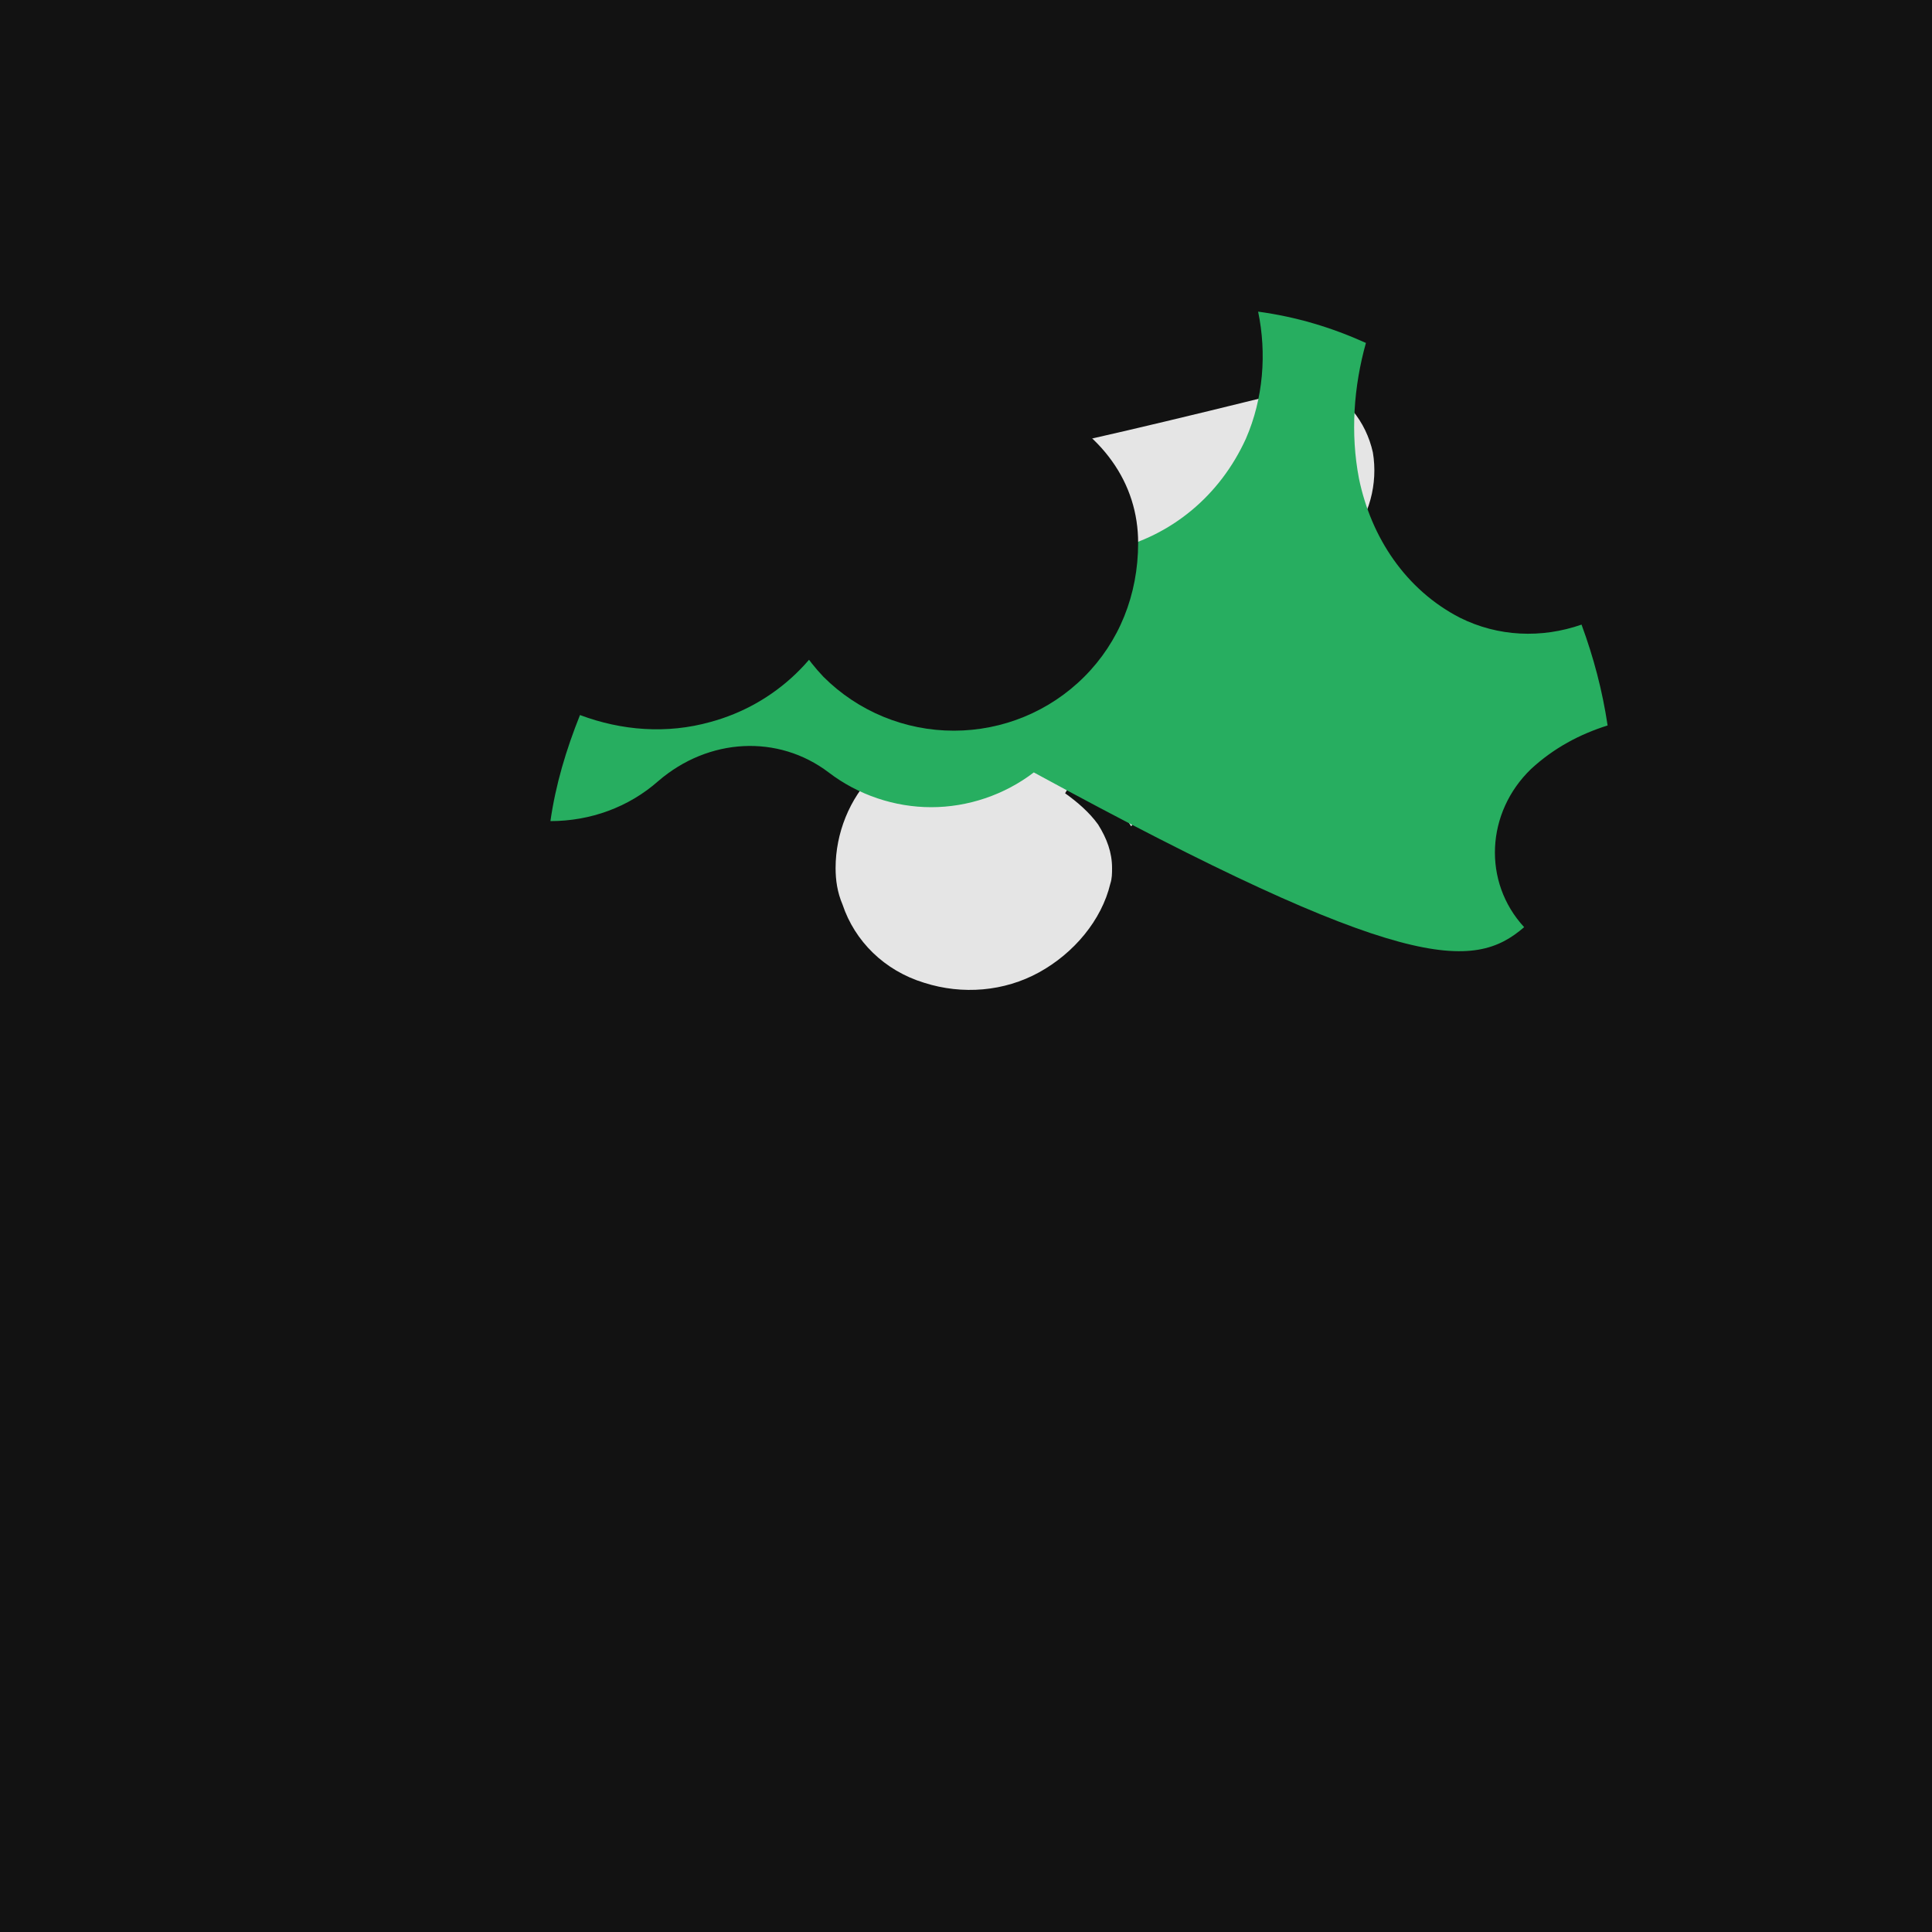
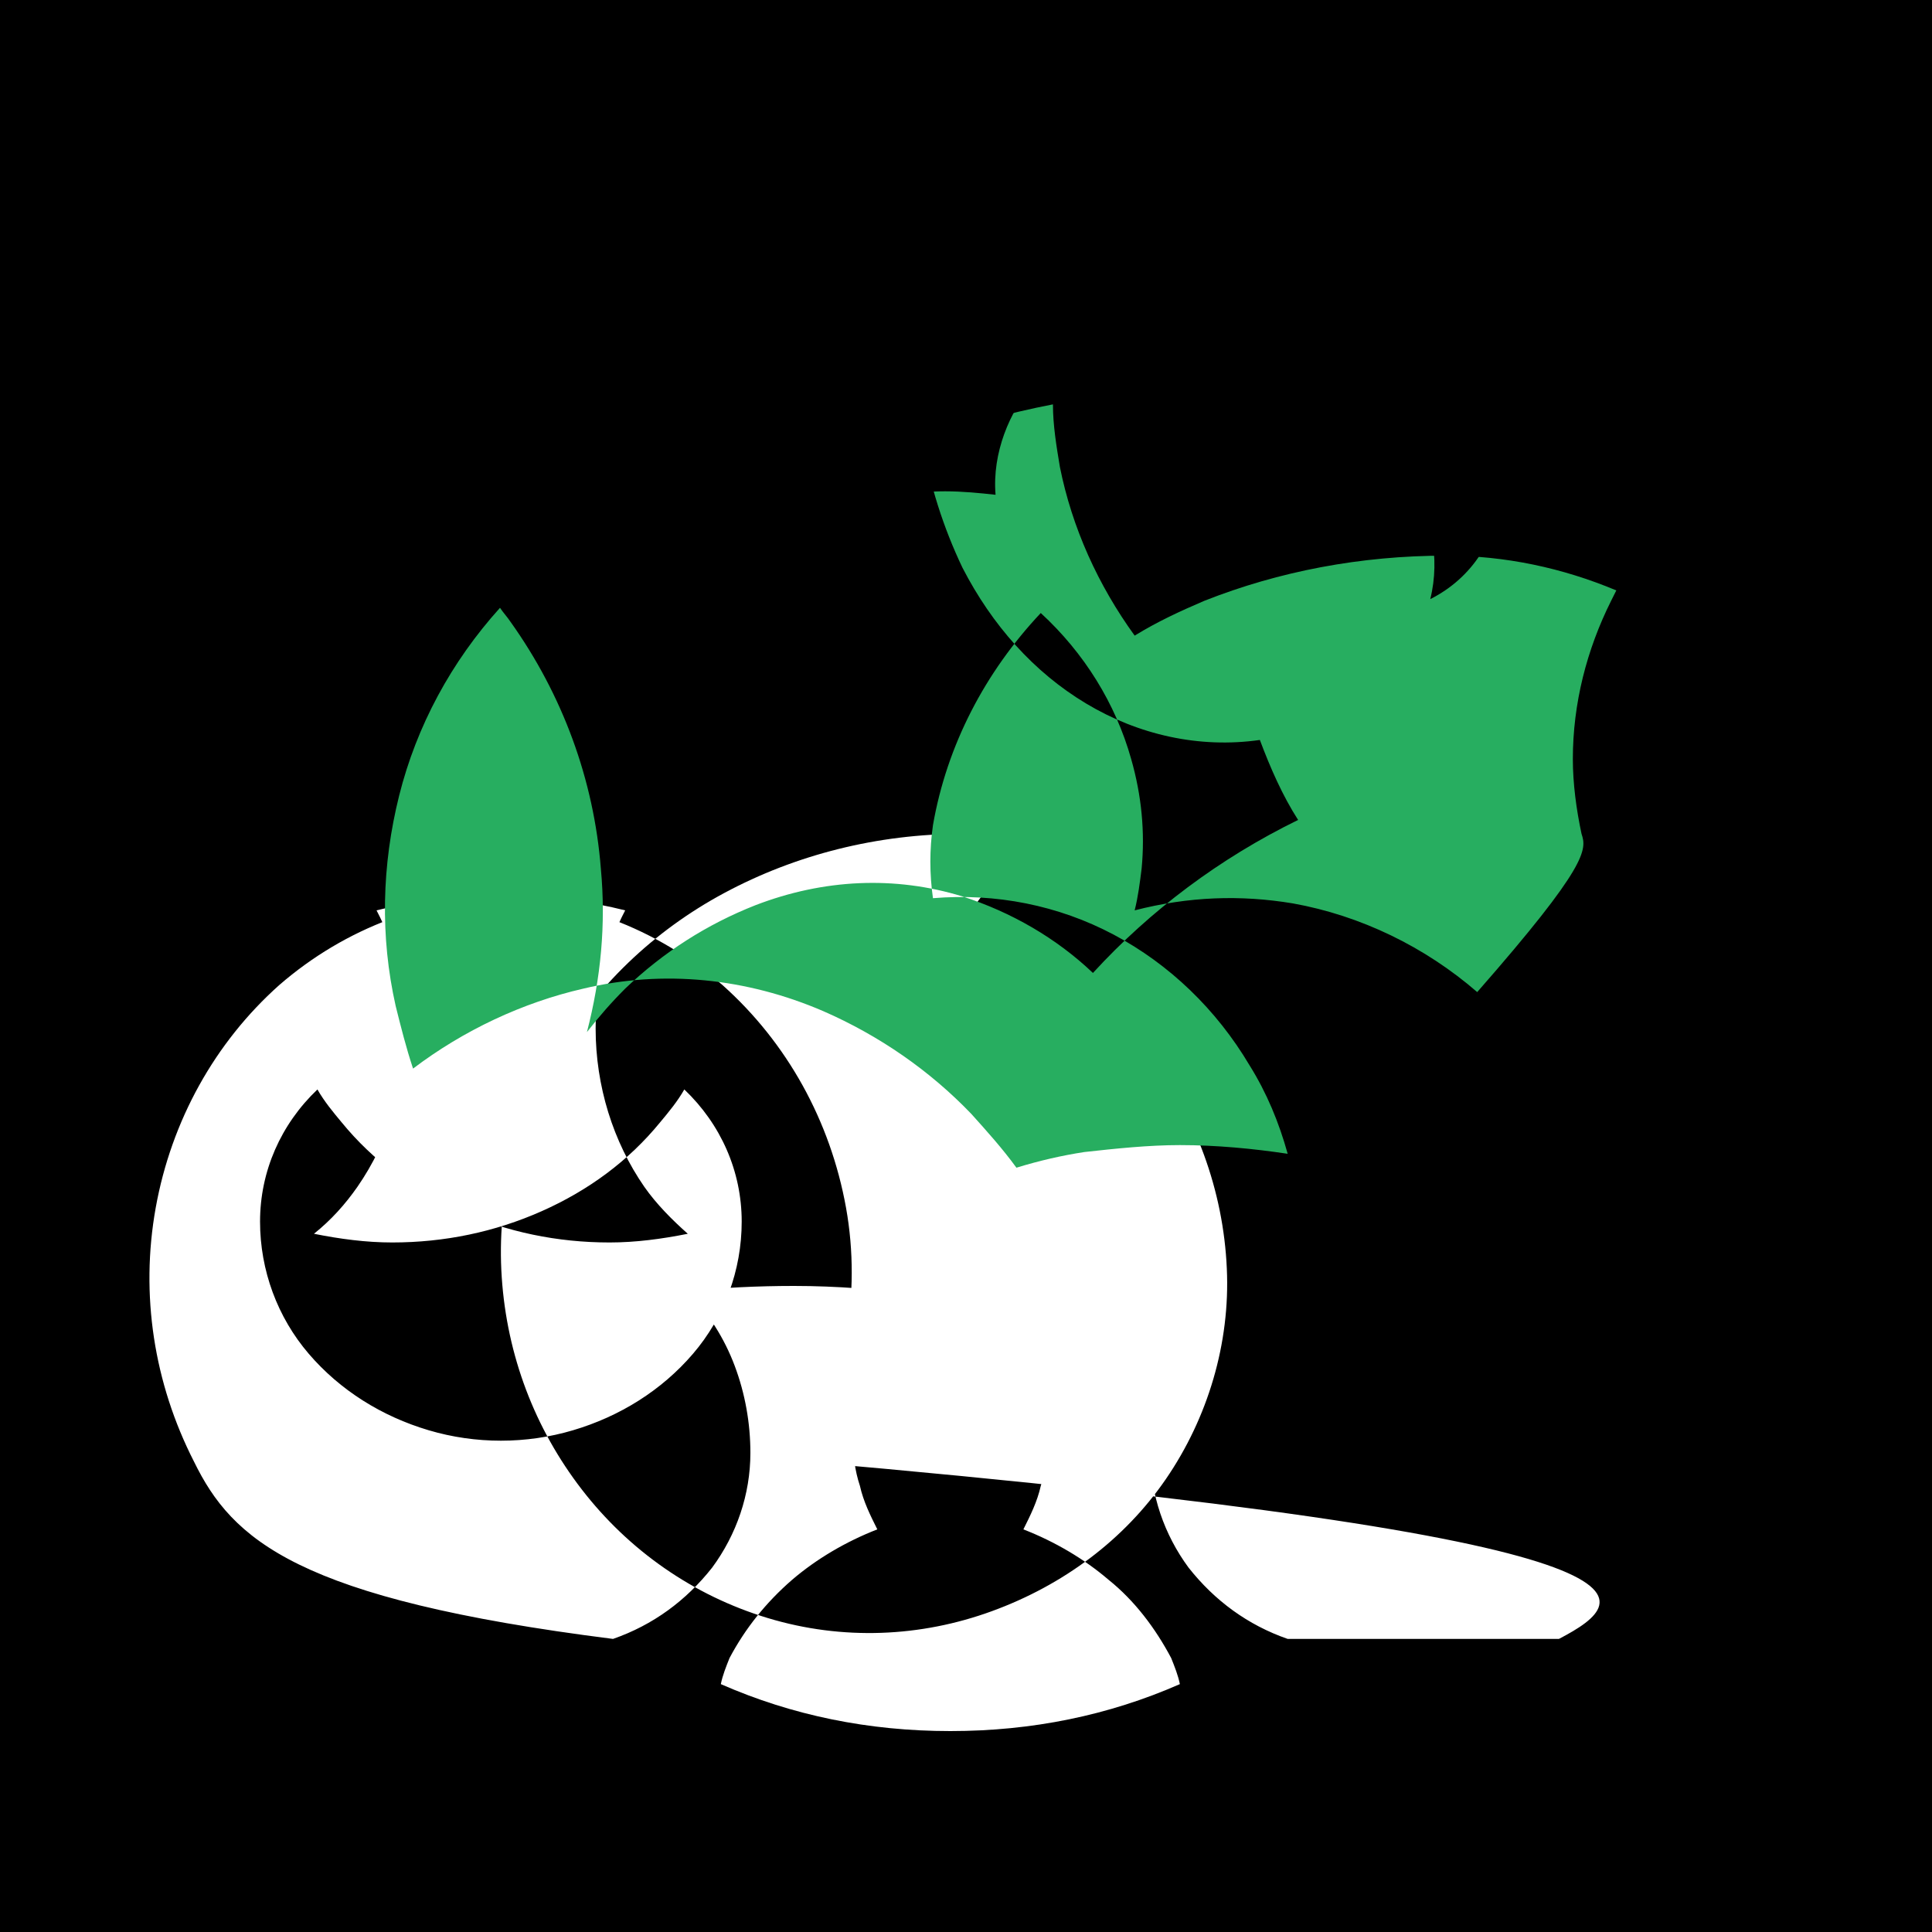
<svg xmlns="http://www.w3.org/2000/svg" width="192" height="192" viewBox="0 0 100 100">
-   <rect width="100" height="100" fill="#121212" />
-   <g transform="translate(5, 2) scale(0.9)">
-     <path fill="#e5e5e5" d="M49.8,24.3c-1,0-1.9,0.2-2.8,0.5c-1.7,0.6-2.9,2.1-3.3,3.9c-0.4,1.8,0.2,3.7,1.4,5.1c1.2,1.5,3,2.4,4.9,2.4h1.3c-0.8,1.1-1.2,2.4-1.2,3.7c0,0.1,0,0.2,0,0.2c-2,0-4,0.8-5.4,2.2c-1.4,1.4-2.2,3.4-2.2,5.4c0,0.7,0.1,1.4,0.4,2.1c0.7,2.1,2.4,3.8,4.7,4.5c2.2,0.7,4.6,0.5,6.6-0.6c2-1.1,3.6-3,4.1-5.1c0.1-0.3,0.1-0.6,0.1-0.9c0-0.9-0.3-1.7-0.8-2.5c-0.5-0.7-1.2-1.3-1.9-1.8c0.8-1.3,1.2-2.8,1.2-4.3c0-0.7-0.1-1.4-0.4-2.1c-0.4-1-0.9-1.9-1.5-2.7c1.4,0.2,2.9,0.3,4.3,0.3c1,0,1.9-0.1,2.8-0.2c-0.7,0.8-1.2,1.7-1.5,2.7c-0.2,0.7-0.4,1.4-0.4,2.1c0,1.5,0.4,3,1.2,4.3c-0.8,0.5-1.4,1.1-1.9,1.8c-0.5-0.7-0.8-1.6-0.8-2.5c0-0.3,0.1-0.6,0.1-0.9c0.5-2.1,2.1-4,4.1-5.1c2-1.1,4.4-1.3,6.6-0.6c2.2,0.7,4,2.4,4.7,4.5c0.2,0.7,0.4,1.4,0.4,2.1c0-2-0.8-3.9-2.2-5.4c-1.4-1.4-3.4-2.2-5.4-2.2c0-0.1,0-0.1,0-0.2c0-1.3-0.4-2.6-1.2-3.7h1.3c1.9,0,3.7-0.9,4.9-2.4c1.2-1.4,1.7-3.3,1.4-5.1c-0.4-1.8-1.6-3.3-3.3-3.9C51.7,24.5,50.7,24.3,49.8,24.3z" />
-     <path fill="#27ae60" d="M82.1,51.1c-2.4-2.6-2.2-6.6,0.4-9.1c1.3-1.2,2.8-2,4.4-2.5c-0.3-2-0.8-3.9-1.5-5.8c-2.3,0.8-4.8,0.7-7-0.4c-3.1-1.6-5.1-4.6-5.8-8c-0.5-2.6-0.3-5.3,0.4-7.8c-2-0.9-4-1.5-6.2-1.8c0.5,2.4,0.3,5-0.7,7.3c-1.5,3.3-4.3,5.6-7.7,6.4c-2.7,0.6-5.4,0.2-7.9-1.1c-1-1.7-1.8-3.5-2.3-5.4c-1.9,0.1-3.7,0.4-5.5,0.9c1.1,2.5,1.3,5.3,0.5,7.9c-1.2,3.8-4.2,6.6-7.9,7.6c-2.5,0.7-5.1,0.5-7.5-0.4c-0.8,2-1.4,4-1.7,6.1c2.3,0,4.5-0.8,6.2-2.3c2.9-2.5,6.9-2.7,9.8-0.5c1.7,1.3,3.8,2,5.9,2c2.1,0,4.2-0.7,5.9-2C75.2,53.8,79.2,53.6,82.1,51.1z" />
-     <path fill="#121212" d="M49.8,20c-1.9,0-3.8,0.4-5.5,1.1c-1.7,0.7-3.1,1.8-4.1,3.2c-1,1.4-1.5,3-1.5,4.7c0,3,1.2,5.7,3.1,7.7c2,2,4.7,3.1,7.5,3.1s5.5-1.1,7.5-3.1c2-2,3.1-4.7,3.1-7.7c0-1.7-0.5-3.3-1.5-4.7c-1-1.4-2.4-2.5-4.1-3.2C53.6,20.4,51.7,20,49.8,20z M49.8,76.5c-0.9,0-1.8-0.2-2.6-0.6c-1.7-0.8-2.9-2.3-3.4-4.1c-0.1-0.4-0.1-0.8-0.1-1.2c0-0.9,0.3-1.8,0.8-2.5s1.2-1.3,2-1.8c-0.8-1.3-1.2-2.8-1.2-4.4c0-0.7,0.1-1.4,0.4-2.1c0.3-0.9,0.9-1.8,1.6-2.5c-1.4-0.2-2.8-0.3-4.2-0.3c-2.1,0-4.2,0.2-6.2,0.7c0.7,1,1.2,2.1,1.5,3.3c0.2,0.7,0.3,1.4,0.3,2.1c0,1.6-0.4,3.1-1.2,4.4c0.8,0.5,1.5,1.1,2,1.8c0.5,0.7,0.8,1.6,0.8,2.5c0,0.4,0,0.8-0.1,1.2c-0.5,1.8-1.7,3.3-3.4,4.1c-1.7,0.8-3.6,0.9-5.4,0.3c-1.8-0.6-3.3-1.8-4.3-3.4c-0.2-0.3-0.3-0.6-0.4-1c-0.1-0.7-0.2-1.4-0.2-2.1c0-2.1,0.8-4.1,2.2-5.6s3.5-2.2,5.6-2.2c0.1,0,0.2,0,0.3,0c1.3-1.8,3.2-3.1,5.4-3.8c2.2-0.7,4.6-0.7,6.8,0c2.2,0.7,4.1,2,5.4,3.8c0.1,0,0.2,0,0.3,0c2.1,0,4.1,0.8,5.6,2.2c1.4,1.4,2.2,3.5,2.2,5.6c0,0.7-0.1,1.4-0.2,2.1c-0.1,0.3-0.2,0.7-0.4,1c-1,1.6-2.5,2.8-4.3,3.4c-1.8,0.6-3.7,0.5-5.4-0.3c-1.7-0.8-2.9-2.3-3.4-4.1c-0.1-0.4,0-0.8-0.1-1.2c0-0.9,0.3-1.8,0.8-2.5c0.5-0.7,1.2-1.3,2-1.8c-0.8-1.3-1.2-2.8-1.2-4.4c0-0.7,0.1-1.4,0.4-2.1c0.3-0.9,0.9-1.8,1.6-2.5c-1.4-0.2-2.8-0.3-4.2-0.3s-2.8,0.1-4.2,0.3c0.7,0.8,1.3,1.6,1.6,2.5c0.3,0.7,0.4,1.4,0.4,2.1c0,1.6-0.4,3.1-1.2,4.4c0.8,0.5,1.5,1.1,2,1.8c0.5,0.7,0.8,1.6,0.8,2.5c0,0.4,0,0.8-0.1,1.2c-0.5,1.8-1.7,3.3-3.4,4.1C51.6,76.3,50.7,76.5,49.8,76.5z" />
+   <rect width="100" height="100" fill="#000000" />
+   <g transform="translate(5, 5) scale(0.9, 0.9)">
+     <path fill="#FFFFFF" d="M68.5,88.7c-2.3-0.8-4.2-2.2-5.7-4.1c-1.4-1.9-2.2-4.2-2.2-6.6c0-1.7,0.3-3.4,0.9-5c0.6-1.6,1.5-3,2.7-4.3  c-2-0.2-4-0.3-6.1-0.3c-2.5,0-4.9,0.2-7.2,0.5c2.4,2.1,3.8,5.1,3.8,8.3c0,0.9-0.1,1.8-0.4,2.7c-0.2,0.9-0.6,1.7-1,2.5  c1.8,0.7,3.5,1.7,4.9,2.9c1.5,1.2,2.7,2.8,3.6,4.5c0.2,0.5,0.4,1,0.5,1.5c-4.1,1.8-8.5,2.7-13.2,2.7c-4.7,0-9.1-0.9-13.2-2.7  c0.1-0.5,0.3-1,0.5-1.5c0.9-1.7,2.1-3.2,3.6-4.5c1.4-1.2,3.1-2.2,4.9-2.9c-0.4-0.8-0.8-1.6-1-2.5c-0.3-0.9-0.4-1.8-0.4-2.7  c0-3.2,1.4-6.2,3.8-8.3c-2.3-0.3-4.7-0.5-7.2-0.5c-2.1,0-4.1,0.1-6.1,0.3c1.2,1.3,2.1,2.7,2.7,4.3c0.6,1.6,0.9,3.3,0.9,5  c0,2.4-0.8,4.7-2.2,6.6c-1.5,1.9-3.4,3.3-5.7,4.1C11.5,86.4,7.8,83,5.6,78.5c-2.3-4.5-3.1-9.6-2.2-14.6c0.9-5,3.4-9.5,7.1-12.8  c3.8-3.3,8.6-5.1,13.7-5.1c2.1,0,4.2,0.3,6.2,0.8c-1.1,2.1-1.7,4.4-1.7,6.8c0,3.3,1,6.5,2.8,9.1c0.7,1,1.6,1.9,2.5,2.7  c-1.5,0.3-3,0.5-4.5,0.5c-3,0-5.9-0.6-8.6-1.8c-2.7-1.2-5-2.9-6.8-5.1c-0.5-0.6-1-1.2-1.4-1.9c-2.1,2-3.3,4.7-3.3,7.6  c0,2.8,1,5.5,2.8,7.6c1.8,2.1,4.2,3.6,6.9,4.4c2.7,0.8,5.6,0.8,8.3,0c2.7-0.8,5.1-2.3,6.9-4.4c1.8-2.1,2.8-4.8,2.8-7.6  c0-2.9-1.2-5.6-3.3-7.6c-0.4,0.7-0.9,1.3-1.4,1.9c-1.8,2.2-4.1,3.9-6.8,5.1c-2.7,1.2-5.6,1.8-8.6,1.8c-1.5,0-3-0.2-4.5-0.5  c1-0.8,1.8-1.7,2.5-2.7c1.8-2.6,2.8-5.8,2.8-9.1c0-2.4-0.6-4.7-1.7-6.8c2-0.5,4.1-0.8,6.2-0.8c5.1,0,9.9,1.8,13.7,5.1  c3.7,3.3,6.2,7.8,7.1,12.8c0.9,5-0.1,10.1-2.4,14.6C92.2,83,88.5,86.4,84.1,88.7z M49.8,42.4c-4.9,0-9.6,1.2-13.7,3.4  c-4.1,2.2-7.4,5.4-9.7,9.3c-2.3,3.9-3.4,8.3-3.1,12.8c0.3,4.5,1.9,8.7,4.6,12.2c2.7,3.5,6.4,6.1,10.7,7.4c4.3,1.3,8.8,1.1,12.9-0.4  c4.1-1.5,7.6-4.1,10-7.6c2.4-3.5,3.7-7.8,3.5-12.1c-0.2-4.5-1.8-8.8-4.5-12.4c-2.7-3.6-6.4-6.3-10.7-7.6  C53.7,42.7,51.8,42.4,49.8,42.4z" />
+     <path fill="#27AE60" d="M85.4,42.4c-0.3-1.4-0.5-2.9-0.5-4.3c0-3.2,0.8-6.3,2.2-9.1c0.1-0.2,0.2-0.4,0.3-0.6c-3.1-1.3-6.4-2-9.8-2  c-4.9,0-9.6,0.9-13.9,2.6c-1.4,0.6-2.7,1.2-4,2c-2.1-2.9-3.6-6.2-4.3-9.7c-0.2-1.2-0.4-2.4-0.4-3.6c-2.6,0.5-5.1,1.2-7.5,2.1  c0.4,2.5,1.2,5,2.3,7.3c1.7,3.3,4.1,6,7.1,7.8c3,1.8,6.5,2.6,10,2.1c0.6,1.6,1.3,3.2,2.2,4.6c-4.5,2.2-8.5,5.2-11.8,8.8  c-2.1-2-4.7-3.5-7.5-4.4c-3.9-1.2-8-1-11.9,0.5c-2.8,1.1-5.3,2.7-7.5,4.8c-0.8,0.8-1.5,1.6-2.2,2.5c0.8-3.1,1.1-6.2,0.8-9.4  c-0.4-5.1-2.2-10-5.2-14.2c-0.2-0.3-0.4-0.5-0.6-0.8c-2.8,3.1-4.8,6.8-5.8,10.8c-1,4-1.1,8.1-0.2,12.1c0.3,1.2,0.6,2.4,1,3.6  c2.9-2.2,6.3-3.8,9.8-4.6c4.6-1.1,9.4-0.6,13.8,1.3c3.2,1.4,6.1,3.4,8.5,5.9c0.9,1,1.8,2,2.6,3.1c1.3-0.4,2.6-0.7,3.9-0.9  c1.8-0.2,3.7-0.4,5.5-0.4c2.1,0,4.2,0.2,6.2,0.5c-0.5-1.8-1.2-3.5-2.2-5.1c-1.9-3.2-4.6-5.8-7.8-7.5c-3.2-1.7-6.8-2.4-10.4-2.1  c-0.2-1.4-0.2-2.8,0-4.2c0.8-4.6,3-8.8,6.2-12.2c2.5,2.3,4.3,5.2,5.2,8.4c0.6,2.1,0.8,4.2,0.6,6.3c-0.1,0.8-0.2,1.6-0.4,2.4  c3.1-0.8,6.1-0.9,9.1-0.4c3.9,0.7,7.6,2.5,10.6,5.1C85.8,44.2,85.7,43.3,85.4,42.4z" />
+     <path fill="#000000" d="M26.4,10.7c0-1.2-0.2-2.5-0.6-3.6c-0.5-1.4-1.2-2.7-2.1-3.9C24,3.1,24.2,3,24.5,3c1.4,0,2.8,0.2,4.1,0.5  c-0.3,0.9-0.5,1.8-0.6,2.7c-0.1,1.2,0,2.5,0.3,3.6C27.5,10.3,26.8,10.5,26.4,10.7z" />
+     <path fill="#000000" d="M14,23.3c-1.1,0.4-2.2,0.7-3.4,0.7c-1.2,0-2.4-0.1-3.5-0.4c0.5-0.8,1-1.7,1.4-2.6c0.5-1.2,0.9-2.5,1.1-3.8  C10.2,18.4,11.3,19,12.1,19.1z" />
+     <path fill="#000000" d="M71.4,3.4c0.2,0,0.5,0.1,0.7,0.1c-0.9,1.1-1.6,2.4-2.1,3.7c-0.4,1.1-0.6,2.3-0.6,3.5c0,0.4,0,0.8,0.1,1.2  c-0.3-0.1-0.6-0.2-0.9-0.4c1-1.9,1.6-4,1.8-6.1C70.7,4.6,71,4.1,71.4,3.4z" />
+     <path fill="#000000" d="M82.8,22.1c-1.2-0.5-2.5-0.8-3.8-0.8c-1.2,0-2.4,0.2-3.5,0.5c0.6,1.1,1,2.3,1.3,3.5c0.2,1.2,0.2,2.4-0.1,3.6  c1.2-0.6,2.2-1.5,2.9-2.6C80.3,25.1,81.4,23.8,82.8,22.1z" />
+     <path fill="#000000" d="M49.8,15.1c-1,0-2,0.1-3,0.3c-1.1,0.2-2.1,0.5-3.1,0.9c0.8,0.9,1.4,2,1.8,3.1c0.4,1.1,0.6,2.3,0.5,3.5  c0.9-0.1,1.8-0.2,2.8-0.2c1,0,2,0.1,2.9,0.2c-0.1-1.2,0.1-2.4,0.5-3.5c0.4-1.1,1-2.1,1.8-3.1c-1-0.4-2-0.7-3.1-0.9  C51.8,15.2,50.8,15.1,49.8,15.1z" />
  </g>
</svg>
